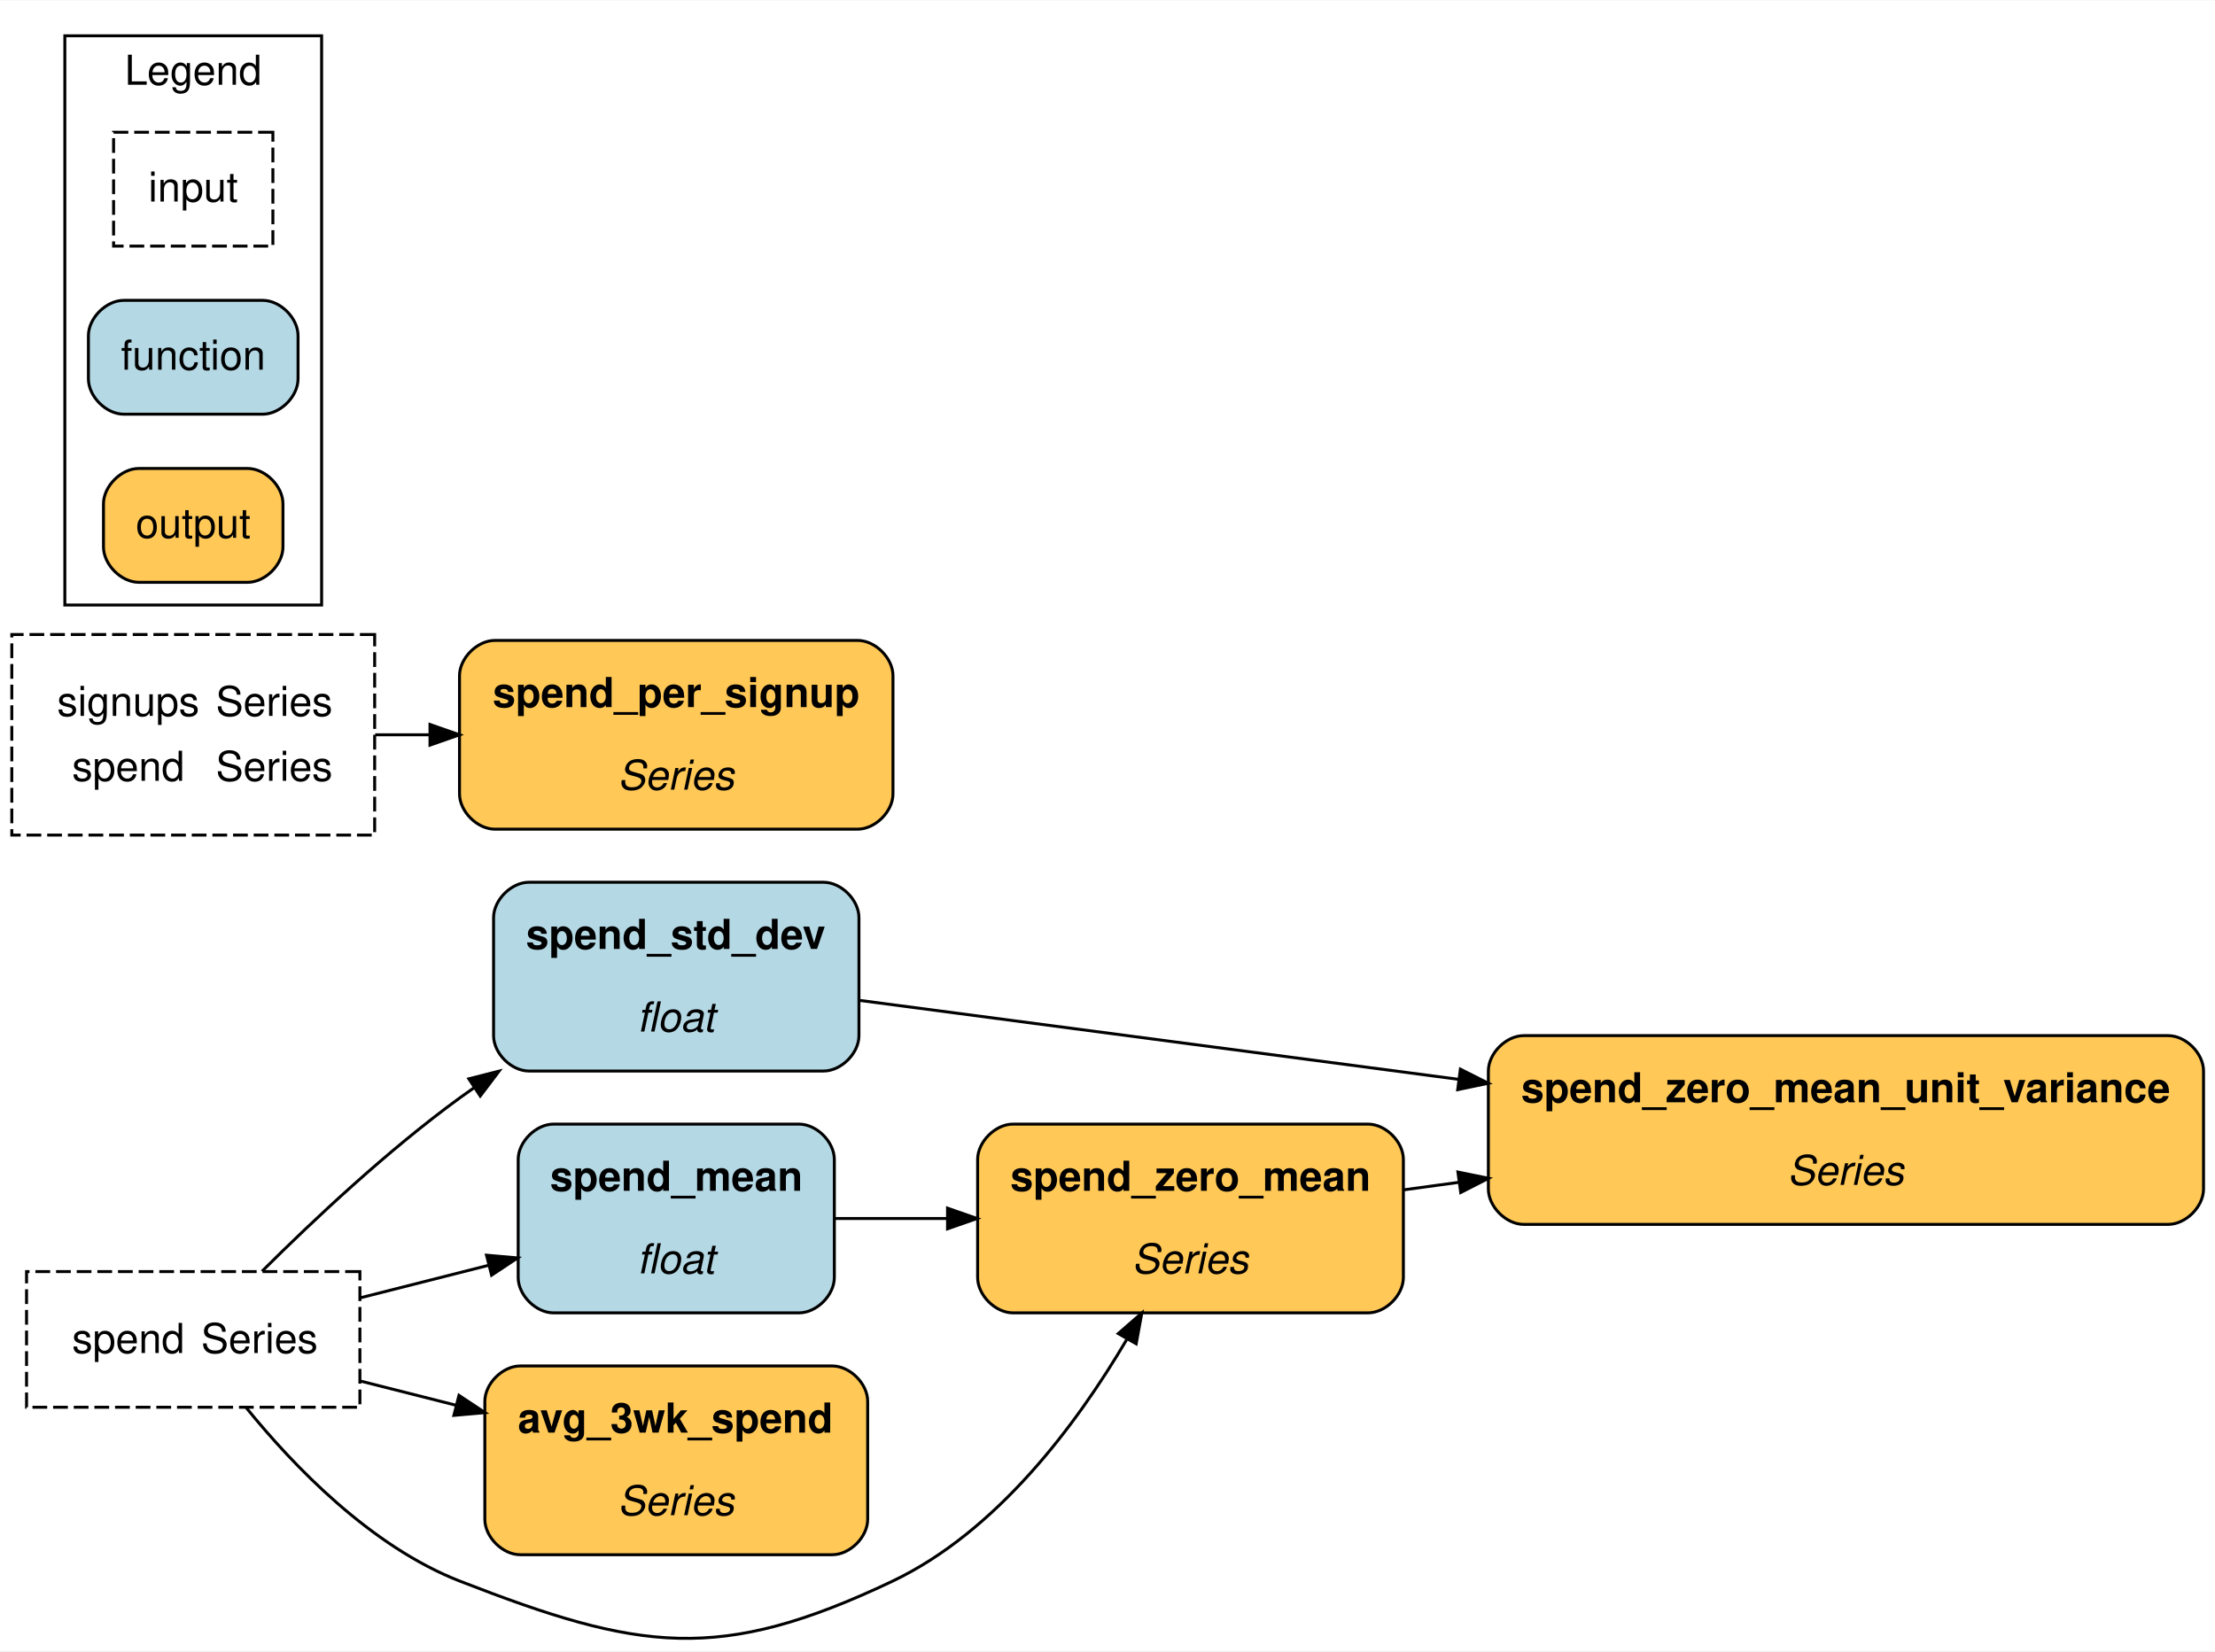
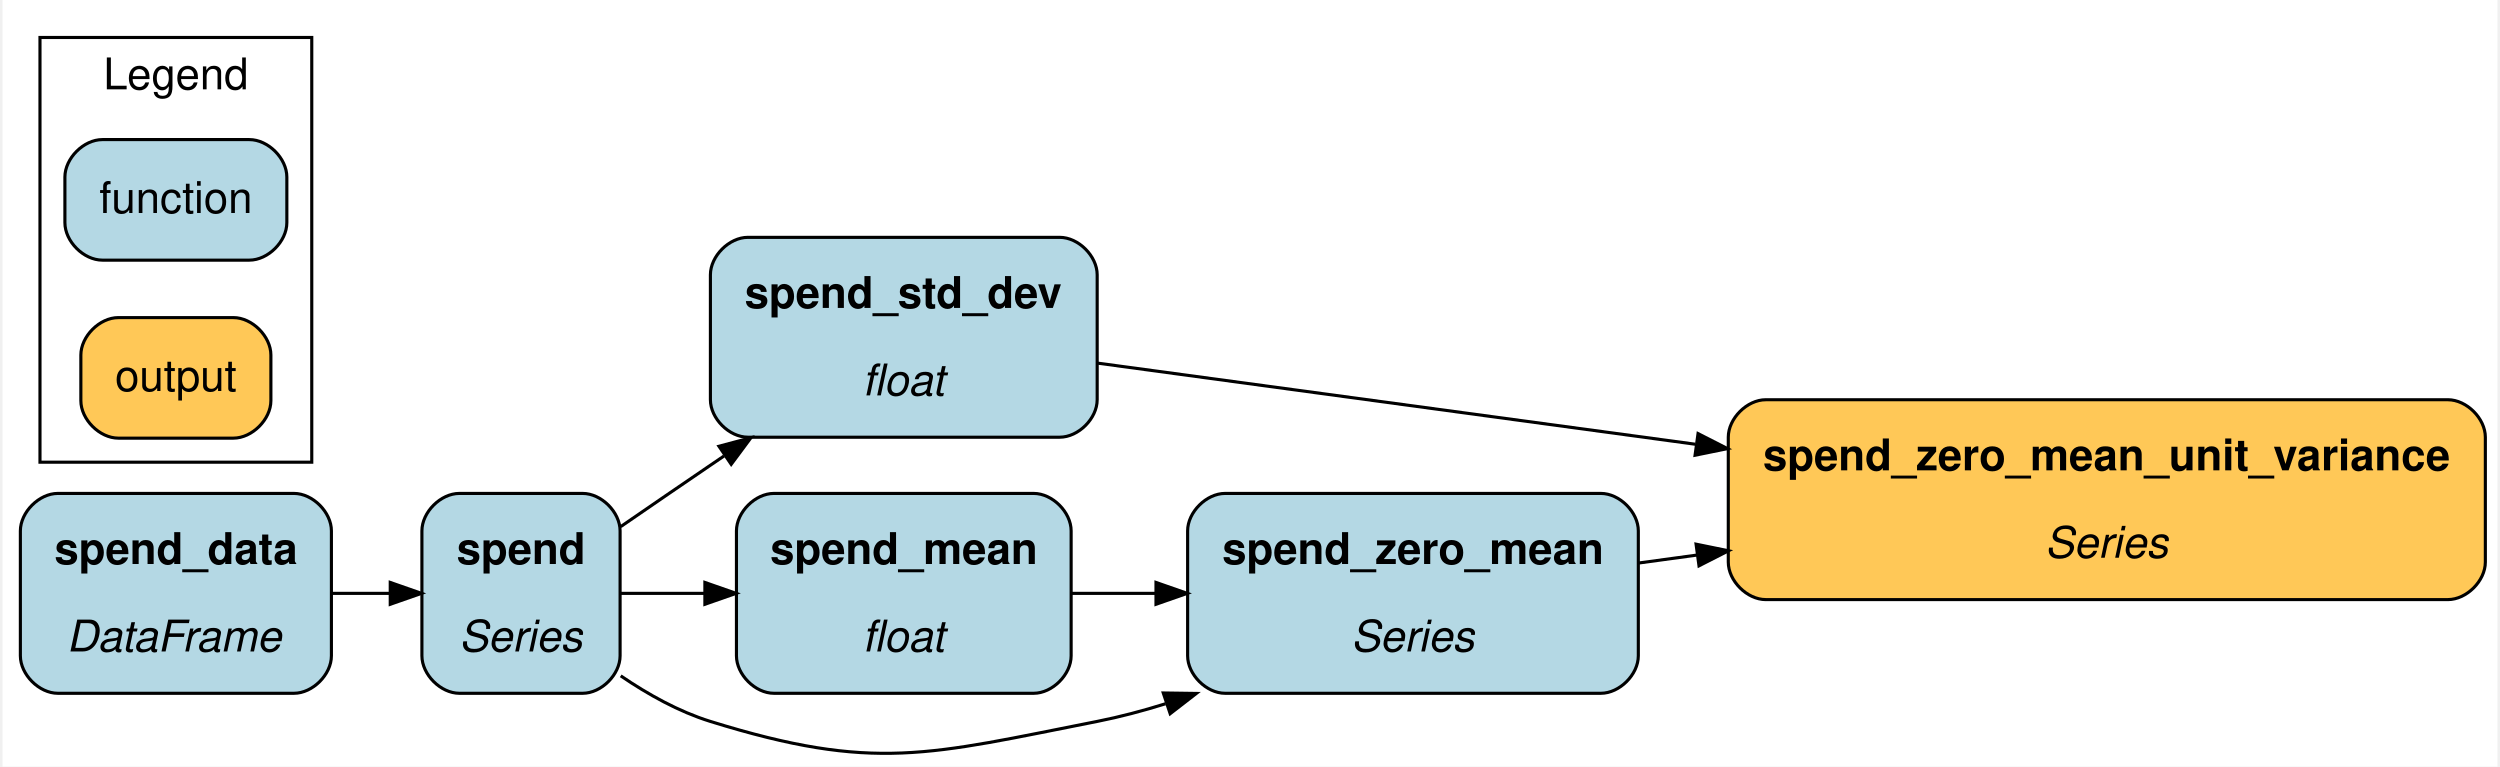
- <svg xmlns="http://www.w3.org/2000/svg" width="751pt" height="560pt" viewBox="0.00 0.00 750.83 559.60">
-   <g id="graph0" class="graph" transform="scale(1 1) rotate(0) translate(4 555.6)">
-     <polygon fill="white" stroke="transparent" points="-4,4 -4,-555.6 746.83,-555.6 746.83,4 -4,4" />
+ <svg xmlns="http://www.w3.org/2000/svg" width="799pt" height="245pt" viewBox="0.00 0.00 798.93 245.47">
+   <g id="graph0" class="graph" transform="scale(1 1) rotate(0) translate(4 241.47)">
+     <polygon fill="white" stroke="transparent" points="-4,4 -4,-241.47 794.93,-241.47 794.93,4 -4,4" />
    <g id="clust1" class="cluster">
-       <polygon fill="#ffffff" stroke="black" points="17.98,-350.6 17.98,-543.6 105.02,-543.6 105.02,-350.6 17.98,-350.6" />
-       <text text-anchor="middle" x="61.5" y="-527" font-family="Helvetica,sans-Serif" font-size="14.00">Legend</text>
+       <polygon fill="#ffffff" stroke="black" points="8,-93.47 8,-229.47 95.03,-229.47 95.03,-93.47 8,-93.47" />
+       <text text-anchor="middle" x="51.52" y="-212.87" font-family="Helvetica,sans-Serif" font-size="14.00">Legend</text>
    </g>
    <g id="node1" class="node">
-       <path fill="#b4d8e4" stroke="black" d="M275.16,-256.6C275.16,-256.6 175.31,-256.6 175.31,-256.6 169.31,-256.6 163.31,-250.6 163.31,-244.6 163.31,-244.6 163.31,-204.6 163.31,-204.6 163.31,-198.6 169.31,-192.6 175.31,-192.6 175.31,-192.6 275.16,-192.6 275.16,-192.6 281.16,-192.6 287.16,-198.6 287.16,-204.6 287.16,-204.6 287.16,-244.6 287.16,-244.6 287.16,-250.6 281.16,-256.6 275.16,-256.6" />
-       <text text-anchor="start" x="174.27" y="-234" font-family="Helvetica,sans-Serif" font-weight="bold" font-size="14.00">spend_std_dev</text>
-       <text text-anchor="start" x="212" y="-206" font-family="Helvetica,sans-Serif" font-style="italic" font-size="14.00">float</text>
+       <path fill="#ffc857" stroke="black" d="M779.04,-113.47C779.04,-113.47 560.62,-113.47 560.62,-113.47 554.62,-113.47 548.62,-107.47 548.62,-101.47 548.62,-101.47 548.62,-61.47 548.62,-61.47 548.62,-55.47 554.62,-49.47 560.62,-49.47 560.62,-49.47 779.04,-49.47 779.04,-49.47 785.04,-49.47 791.04,-55.47 791.04,-61.47 791.04,-61.47 791.04,-101.47 791.04,-101.47 791.04,-107.47 785.04,-113.47 779.04,-113.47" />
+       <text text-anchor="start" x="559.73" y="-90.87" font-family="Helvetica,sans-Serif" font-weight="bold" font-size="14.00">spend_zero_mean_unit_variance</text>
+       <text text-anchor="start" x="649.99" y="-62.87" font-family="Helvetica,sans-Serif" font-style="italic" font-size="14.00">Series</text>
+     </g>
+     <g id="node2" class="node">
+       <path fill="#b4d8e4" stroke="black" d="M334.53,-165.47C334.53,-165.47 234.68,-165.47 234.68,-165.47 228.68,-165.47 222.68,-159.47 222.68,-153.47 222.68,-153.47 222.68,-113.47 222.68,-113.47 222.68,-107.47 228.68,-101.47 234.68,-101.47 234.68,-101.47 334.53,-101.47 334.53,-101.47 340.53,-101.47 346.53,-107.47 346.53,-113.47 346.53,-113.47 346.53,-153.47 346.53,-153.47 346.53,-159.47 340.53,-165.47 334.53,-165.47" />
+       <text text-anchor="start" x="233.64" y="-142.87" font-family="Helvetica,sans-Serif" font-weight="bold" font-size="14.00">spend_std_dev</text>
+       <text text-anchor="start" x="271.38" y="-114.87" font-family="Helvetica,sans-Serif" font-style="italic" font-size="14.00">float</text>
+     </g>
+     <g id="edge2" class="edge">
+       <path fill="none" stroke="black" d="M346.75,-125.18C398.1,-118.21 473.26,-108.01 538.06,-99.22" />
+       <polygon fill="black" stroke="black" points="538.93,-102.63 548.36,-97.82 537.98,-95.7 538.93,-102.63" />
    </g>
    <g id="node3" class="node">
-       <path fill="#ffc857" stroke="black" d="M730.94,-204.6C730.94,-204.6 512.52,-204.6 512.52,-204.6 506.52,-204.6 500.52,-198.6 500.52,-192.6 500.52,-192.6 500.52,-152.6 500.52,-152.6 500.52,-146.6 506.52,-140.6 512.52,-140.6 512.52,-140.6 730.94,-140.6 730.94,-140.6 736.94,-140.6 742.94,-146.6 742.94,-152.6 742.94,-152.6 742.94,-192.6 742.94,-192.6 742.94,-198.6 736.94,-204.6 730.94,-204.6" />
-       <text text-anchor="start" x="511.63" y="-182" font-family="Helvetica,sans-Serif" font-weight="bold" font-size="14.00">spend_zero_mean_unit_variance</text>
-       <text text-anchor="start" x="601.89" y="-154" font-family="Helvetica,sans-Serif" font-style="italic" font-size="14.00">Series</text>
+       <path fill="#b4d8e4" stroke="black" d="M326.19,-83.47C326.19,-83.47 243.02,-83.47 243.02,-83.47 237.02,-83.47 231.02,-77.47 231.02,-71.47 231.02,-71.47 231.02,-31.47 231.02,-31.47 231.02,-25.47 237.02,-19.47 243.02,-19.47 243.02,-19.47 326.19,-19.47 326.19,-19.47 332.19,-19.47 338.19,-25.47 338.19,-31.47 338.19,-31.47 338.19,-71.47 338.19,-71.47 338.19,-77.47 332.19,-83.47 326.19,-83.47" />
+       <text text-anchor="start" x="241.81" y="-60.87" font-family="Helvetica,sans-Serif" font-weight="bold" font-size="14.00">spend_mean</text>
+       <text text-anchor="start" x="271.38" y="-32.87" font-family="Helvetica,sans-Serif" font-style="italic" font-size="14.00">float</text>
+     </g>
+     <g id="node6" class="node">
+       <path fill="#b4d8e4" stroke="black" d="M507.81,-83.47C507.81,-83.47 387.49,-83.47 387.49,-83.47 381.49,-83.47 375.49,-77.47 375.49,-71.47 375.49,-71.47 375.49,-31.47 375.49,-31.47 375.49,-25.47 381.49,-19.47 387.49,-19.47 387.49,-19.47 507.81,-19.47 507.81,-19.47 513.81,-19.47 519.81,-25.47 519.81,-31.47 519.81,-31.47 519.81,-71.47 519.81,-71.47 519.81,-77.47 513.81,-83.47 507.81,-83.47" />
+       <text text-anchor="start" x="386.57" y="-60.87" font-family="Helvetica,sans-Serif" font-weight="bold" font-size="14.00">spend_zero_mean</text>
+       <text text-anchor="start" x="427.81" y="-32.87" font-family="Helvetica,sans-Serif" font-style="italic" font-size="14.00">Series</text>
+     </g>
+     <g id="edge7" class="edge">
+       <path fill="none" stroke="black" d="M338.34,-51.47C346.93,-51.47 356.01,-51.47 365.11,-51.47" />
+       <polygon fill="black" stroke="black" points="365.36,-54.97 375.36,-51.47 365.36,-47.97 365.36,-54.97" />
+     </g>
+     <g id="node4" class="node">
+       <path fill="#b4d8e4" stroke="black" d="M89.32,-83.47C89.32,-83.47 13.72,-83.47 13.72,-83.47 7.72,-83.47 1.72,-77.47 1.72,-71.47 1.72,-71.47 1.72,-31.47 1.72,-31.47 1.72,-25.47 7.72,-19.47 13.72,-19.47 13.72,-19.47 89.32,-19.47 89.32,-19.47 95.32,-19.47 101.32,-25.47 101.32,-31.47 101.32,-31.47 101.32,-71.47 101.32,-71.47 101.32,-77.47 95.32,-83.47 89.32,-83.47" />
+       <text text-anchor="start" x="12.62" y="-60.87" font-family="Helvetica,sans-Serif" font-weight="bold" font-size="14.00">spend_data</text>
+       <text text-anchor="start" x="16.51" y="-32.87" font-family="Helvetica,sans-Serif" font-style="italic" font-size="14.00">DataFrame</text>
+     </g>
+     <g id="node5" class="node">
+       <path fill="#b4d8e4" stroke="black" d="M181.76,-83.47C181.76,-83.47 142.3,-83.47 142.3,-83.47 136.3,-83.47 130.3,-77.47 130.3,-71.47 130.3,-71.47 130.3,-31.47 130.3,-31.47 130.3,-25.47 136.3,-19.47 142.3,-19.47 142.3,-19.47 181.76,-19.47 181.76,-19.47 187.76,-19.47 193.76,-25.47 193.76,-31.47 193.76,-31.47 193.76,-71.47 193.76,-71.47 193.76,-77.47 187.76,-83.47 181.76,-83.47" />
+       <text text-anchor="start" x="141.42" y="-60.87" font-family="Helvetica,sans-Serif" font-weight="bold" font-size="14.00">spend</text>
+       <text text-anchor="start" x="142.19" y="-32.87" font-family="Helvetica,sans-Serif" font-style="italic" font-size="14.00">Series</text>
+     </g>
+     <g id="edge5" class="edge">
+       <path fill="none" stroke="black" d="M101.38,-51.47C107.65,-51.47 114.02,-51.47 120.14,-51.47" />
+       <polygon fill="black" stroke="black" points="120.16,-54.97 130.16,-51.47 120.16,-47.97 120.16,-54.97" />
+     </g>
+     <g id="edge3" class="edge">
+       <path fill="none" stroke="black" d="M193.93,-72.82C203.15,-79.16 213.3,-86.12 222.64,-92.47 224.09,-93.46 225.56,-94.46 227.05,-95.47" />
+       <polygon fill="black" stroke="black" points="225.41,-98.58 235.65,-101.29 229.34,-92.79 225.41,-98.58" />
    </g>
    <g id="edge4" class="edge">
-       <path fill="none" stroke="black" d="M287.44,-216.54C341.49,-209.41 422.09,-198.79 490.5,-189.77" />
-       <polygon fill="black" stroke="black" points="491.04,-193.23 500.5,-188.45 490.13,-186.29 491.04,-193.23" />
+       <path fill="none" stroke="black" d="M193.77,-51.47C202.07,-51.47 211.36,-51.47 220.74,-51.47" />
+       <polygon fill="black" stroke="black" points="220.91,-54.97 230.91,-51.47 220.91,-47.97 220.91,-54.97" />
    </g>
-     <g id="node2" class="node">
-       <path fill="#b4d8e4" stroke="black" d="M266.82,-174.6C266.82,-174.6 183.65,-174.6 183.65,-174.6 177.65,-174.6 171.65,-168.6 171.65,-162.6 171.65,-162.6 171.65,-122.6 171.65,-122.6 171.65,-116.6 177.65,-110.6 183.65,-110.6 183.65,-110.6 266.82,-110.6 266.82,-110.6 272.82,-110.6 278.82,-116.6 278.82,-122.6 278.82,-122.6 278.82,-162.6 278.82,-162.6 278.82,-168.6 272.82,-174.6 266.82,-174.6" />
-       <text text-anchor="start" x="182.44" y="-152" font-family="Helvetica,sans-Serif" font-weight="bold" font-size="14.00">spend_mean</text>
-       <text text-anchor="start" x="212" y="-124" font-family="Helvetica,sans-Serif" font-style="italic" font-size="14.00">float</text>
+     <g id="edge6" class="edge">
+       <path fill="none" stroke="black" d="M193.96,-25.06C202.69,-19.1 212.57,-13.6 222.64,-10.47 275.24,5.87 292.53,0.17 346.57,-10.47 353.79,-11.9 361.14,-13.84 368.42,-16.12" />
+       <polygon fill="black" stroke="black" points="367.69,-19.57 378.28,-19.42 369.9,-12.93 367.69,-19.57" />
    </g>
-     <g id="node6" class="node">
-       <path fill="#ffc857" stroke="black" d="M459.71,-174.6C459.71,-174.6 339.39,-174.6 339.39,-174.6 333.39,-174.6 327.39,-168.6 327.39,-162.6 327.39,-162.6 327.39,-122.6 327.39,-122.6 327.39,-116.6 333.39,-110.6 339.39,-110.6 339.39,-110.6 459.71,-110.6 459.71,-110.6 465.71,-110.6 471.71,-116.6 471.71,-122.6 471.71,-122.6 471.71,-162.6 471.71,-162.6 471.71,-168.6 465.71,-174.6 459.71,-174.6" />
-       <text text-anchor="start" x="338.47" y="-152" font-family="Helvetica,sans-Serif" font-weight="bold" font-size="14.00">spend_zero_mean</text>
-       <text text-anchor="start" x="379.71" y="-124" font-family="Helvetica,sans-Serif" font-style="italic" font-size="14.00">Series</text>
-     </g>
-     <g id="edge7" class="edge">
-       <path fill="none" stroke="black" d="M278.87,-142.6C290.9,-142.6 303.96,-142.6 316.88,-142.6" />
-       <polygon fill="black" stroke="black" points="317.19,-146.1 327.19,-142.6 317.19,-139.1 317.19,-146.1" />
-     </g>
-     <g id="node4" class="node">
-       <path fill="#ffc857" stroke="black" d="M278.12,-92.6C278.12,-92.6 172.35,-92.6 172.35,-92.6 166.35,-92.6 160.35,-86.6 160.35,-80.6 160.35,-80.6 160.35,-40.6 160.35,-40.6 160.35,-34.6 166.35,-28.6 172.35,-28.6 172.35,-28.6 278.12,-28.6 278.12,-28.6 284.12,-28.6 290.12,-34.6 290.12,-40.6 290.12,-40.6 290.12,-80.6 290.12,-80.6 290.12,-86.6 284.12,-92.6 278.12,-92.6" />
-       <text text-anchor="start" x="171.54" y="-70" font-family="Helvetica,sans-Serif" font-weight="bold" font-size="14.00">avg_3wk_spend</text>
-       <text text-anchor="start" x="205.39" y="-42" font-family="Helvetica,sans-Serif" font-style="italic" font-size="14.00">Series</text>
-     </g>
-     <g id="node5" class="node">
-       <path fill="#ffc857" stroke="black" d="M286.7,-338.6C286.7,-338.6 163.76,-338.6 163.76,-338.6 157.76,-338.6 151.76,-332.6 151.76,-326.6 151.76,-326.6 151.76,-286.6 151.76,-286.6 151.76,-280.6 157.76,-274.6 163.76,-274.6 163.76,-274.6 286.7,-274.6 286.7,-274.6 292.7,-274.6 298.7,-280.6 298.7,-286.6 298.7,-286.6 298.7,-326.6 298.7,-326.6 298.7,-332.6 292.7,-338.6 286.7,-338.6" />
-       <text text-anchor="start" x="163" y="-316" font-family="Helvetica,sans-Serif" font-weight="bold" font-size="14.00">spend_per_signup</text>
-       <text text-anchor="start" x="205.39" y="-288" font-family="Helvetica,sans-Serif" font-style="italic" font-size="14.00">Series</text>
-     </g>
-     <g id="edge3" class="edge">
-       <path fill="none" stroke="black" d="M471.73,-152.3C477.83,-153.13 484.12,-153.99 490.49,-154.86" />
-       <polygon fill="black" stroke="black" points="490.2,-158.35 500.58,-156.23 491.15,-151.41 490.2,-158.35" />
+     <g id="edge1" class="edge">
+       <path fill="none" stroke="black" d="M519.83,-61.17C525.93,-62 532.22,-62.86 538.59,-63.73" />
+       <polygon fill="black" stroke="black" points="538.3,-67.22 548.68,-65.1 539.24,-60.29 538.3,-67.22" />
    </g>
    <g id="node7" class="node">
-       <polygon fill="#ffffff" stroke="black" stroke-dasharray="5,2" points="118,-124.6 5,-124.6 5,-78.6 118,-78.6 118,-124.6" />
-       <text text-anchor="start" x="20.43" y="-97" font-family="Helvetica,sans-Serif" font-size="14.00">spend</text>
-       <text text-anchor="start" x="64.16" y="-97" font-family="Helvetica,sans-Serif" font-size="14.00">Series</text>
-     </g>
-     <g id="edge1" class="edge">
-       <path fill="none" stroke="black" d="M84.81,-124.7C102.21,-142.04 127.46,-165.75 152,-183.6 153.57,-184.75 155.18,-185.89 156.82,-187.02" />
-       <polygon fill="black" stroke="black" points="154.92,-189.96 165.18,-192.57 158.79,-184.12 154.92,-189.96" />
-     </g>
-     <g id="edge2" class="edge">
-       <path fill="none" stroke="black" d="M118.16,-115.71C132.19,-119.27 147.35,-123.11 161.69,-126.75" />
-       <polygon fill="black" stroke="black" points="160.92,-130.16 171.47,-129.23 162.64,-123.38 160.92,-130.16" />
-     </g>
-     <g id="edge5" class="edge">
-       <path fill="none" stroke="black" d="M118.16,-87.49C128.58,-84.85 139.63,-82.05 150.5,-79.3" />
-       <polygon fill="black" stroke="black" points="151.58,-82.63 160.41,-76.78 149.86,-75.85 151.58,-82.63" />
-     </g>
-     <g id="edge8" class="edge">
-       <path fill="none" stroke="black" d="M79.4,-78.53C95.51,-58.65 121.75,-31.36 152,-19.6 212.67,3.99 239.68,8.35 298.47,-19.6 333.91,-36.46 360.92,-72.69 377.89,-101.49" />
-       <polygon fill="black" stroke="black" points="375.06,-103.58 383.05,-110.54 381.14,-100.12 375.06,-103.58" />
+       <path fill="#b4d8e4" stroke="black" d="M75.05,-196.77C75.05,-196.77 27.98,-196.77 27.98,-196.77 21.98,-196.77 15.98,-190.77 15.98,-184.77 15.98,-184.77 15.98,-170.17 15.98,-170.17 15.98,-164.17 21.98,-158.17 27.98,-158.17 27.98,-158.17 75.05,-158.17 75.05,-158.17 81.05,-158.17 87.05,-164.17 87.05,-170.17 87.05,-170.17 87.05,-184.77 87.05,-184.77 87.05,-190.77 81.05,-196.77 75.05,-196.77" />
+       <text text-anchor="middle" x="51.52" y="-173.27" font-family="Helvetica,sans-Serif" font-size="14.00">function</text>
    </g>
    <g id="node8" class="node">
-       <polygon fill="#ffffff" stroke="black" stroke-dasharray="5,2" points="123,-340.6 0,-340.6 0,-272.6 123,-272.6 123,-340.6" />
-       <text text-anchor="start" x="15.37" y="-313" font-family="Helvetica,sans-Serif" font-size="14.00">signups</text>
-       <text text-anchor="start" x="69.16" y="-313" font-family="Helvetica,sans-Serif" font-size="14.00">Series</text>
-       <text text-anchor="start" x="20.43" y="-291" font-family="Helvetica,sans-Serif" font-size="14.00">spend</text>
-       <text text-anchor="start" x="69.16" y="-291" font-family="Helvetica,sans-Serif" font-size="14.00">Series</text>
-     </g>
-     <g id="edge6" class="edge">
-       <path fill="none" stroke="black" d="M123.18,-306.6C129.16,-306.6 135.28,-306.6 141.43,-306.6" />
-       <polygon fill="black" stroke="black" points="141.76,-310.1 151.76,-306.6 141.76,-303.1 141.76,-310.1" />
-     </g>
-     <g id="node9" class="node">
-       <polygon fill="#ffffff" stroke="black" stroke-dasharray="5,2" points="88.5,-510.9 34.5,-510.9 34.5,-472.3 88.5,-472.3 88.5,-510.9" />
-       <text text-anchor="middle" x="61.5" y="-487.4" font-family="Helvetica,sans-Serif" font-size="14.00">input</text>
-     </g>
-     <g id="node10" class="node">
-       <path fill="#b4d8e4" stroke="black" d="M85.03,-453.9C85.03,-453.9 37.97,-453.9 37.97,-453.9 31.97,-453.9 25.97,-447.9 25.97,-441.9 25.97,-441.9 25.97,-427.3 25.97,-427.3 25.97,-421.3 31.97,-415.3 37.97,-415.3 37.97,-415.3 85.03,-415.3 85.03,-415.3 91.03,-415.3 97.03,-421.3 97.03,-427.3 97.03,-427.3 97.03,-441.9 97.03,-441.9 97.03,-447.9 91.03,-453.9 85.03,-453.9" />
-       <text text-anchor="middle" x="61.5" y="-430.4" font-family="Helvetica,sans-Serif" font-size="14.00">function</text>
-     </g>
-     <g id="node11" class="node">
-       <path fill="#ffc857" stroke="black" d="M79.92,-396.9C79.92,-396.9 43.08,-396.9 43.08,-396.9 37.08,-396.9 31.08,-390.9 31.08,-384.9 31.08,-384.9 31.08,-370.3 31.08,-370.3 31.08,-364.3 37.08,-358.3 43.08,-358.3 43.08,-358.3 79.92,-358.3 79.92,-358.3 85.92,-358.3 91.92,-364.3 91.92,-370.3 91.92,-370.3 91.92,-384.9 91.92,-384.9 91.92,-390.9 85.92,-396.9 79.92,-396.9" />
-       <text text-anchor="middle" x="61.5" y="-373.4" font-family="Helvetica,sans-Serif" font-size="14.00">output</text>
+       <path fill="#ffc857" stroke="black" d="M69.94,-139.77C69.94,-139.77 33.09,-139.77 33.09,-139.77 27.09,-139.77 21.09,-133.77 21.09,-127.77 21.09,-127.77 21.09,-113.17 21.09,-113.17 21.09,-107.17 27.09,-101.17 33.09,-101.17 33.09,-101.17 69.94,-101.17 69.94,-101.17 75.94,-101.17 81.94,-107.17 81.94,-113.17 81.94,-113.17 81.94,-127.77 81.94,-127.77 81.94,-133.77 75.94,-139.77 69.94,-139.77" />
+       <text text-anchor="middle" x="51.52" y="-116.27" font-family="Helvetica,sans-Serif" font-size="14.00">output</text>
    </g>
  </g>
</svg>
